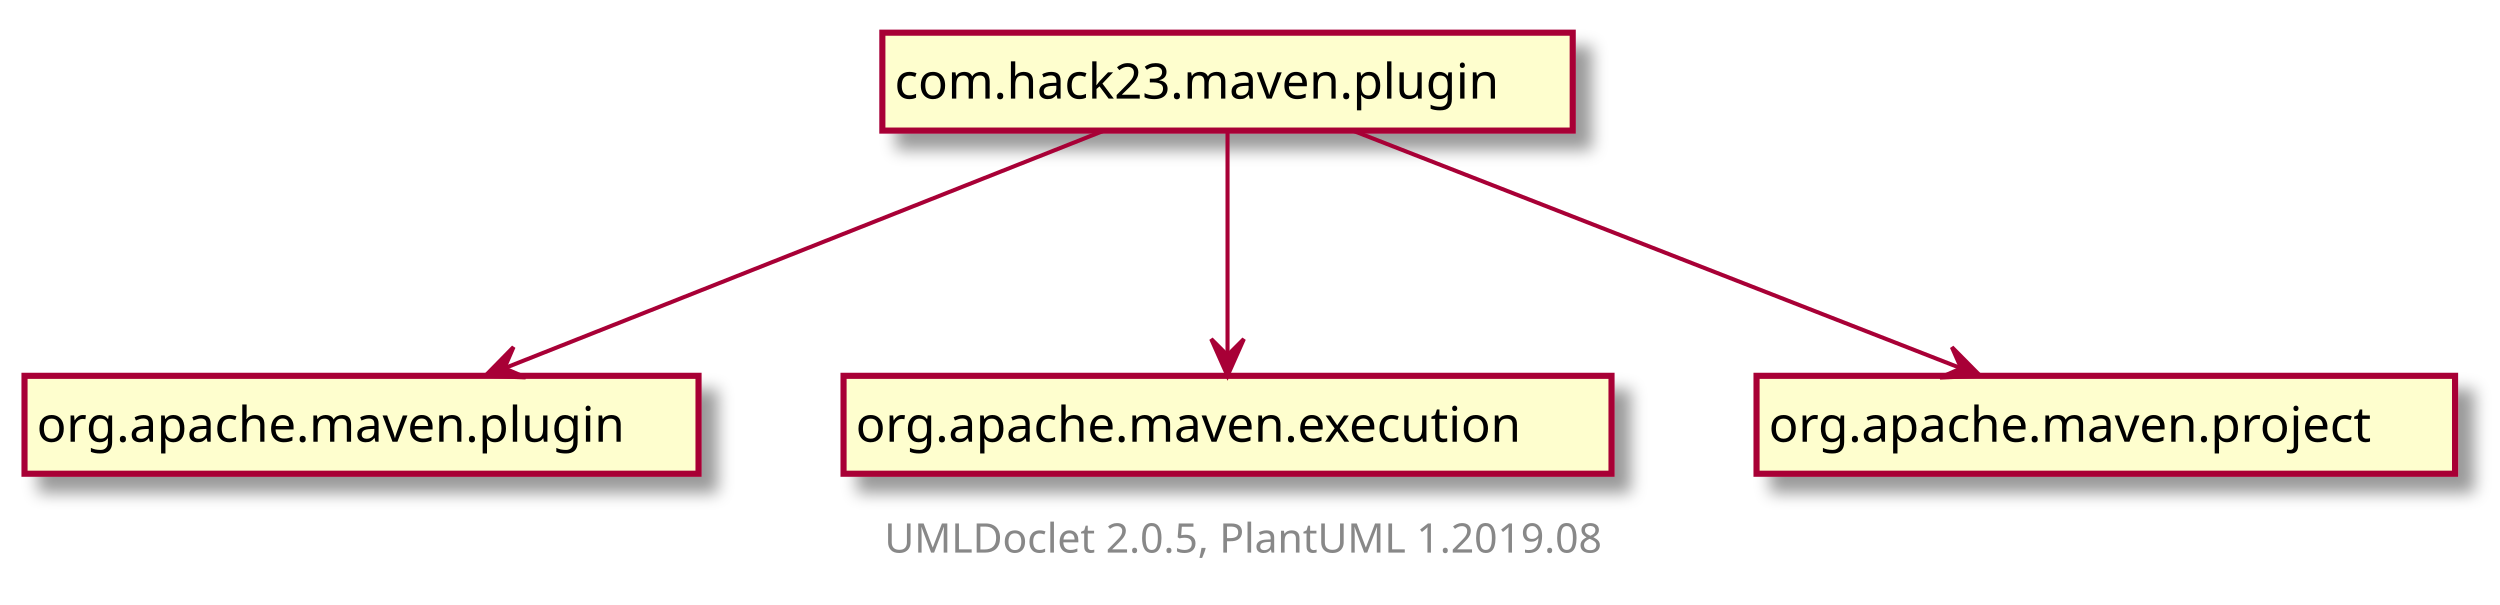
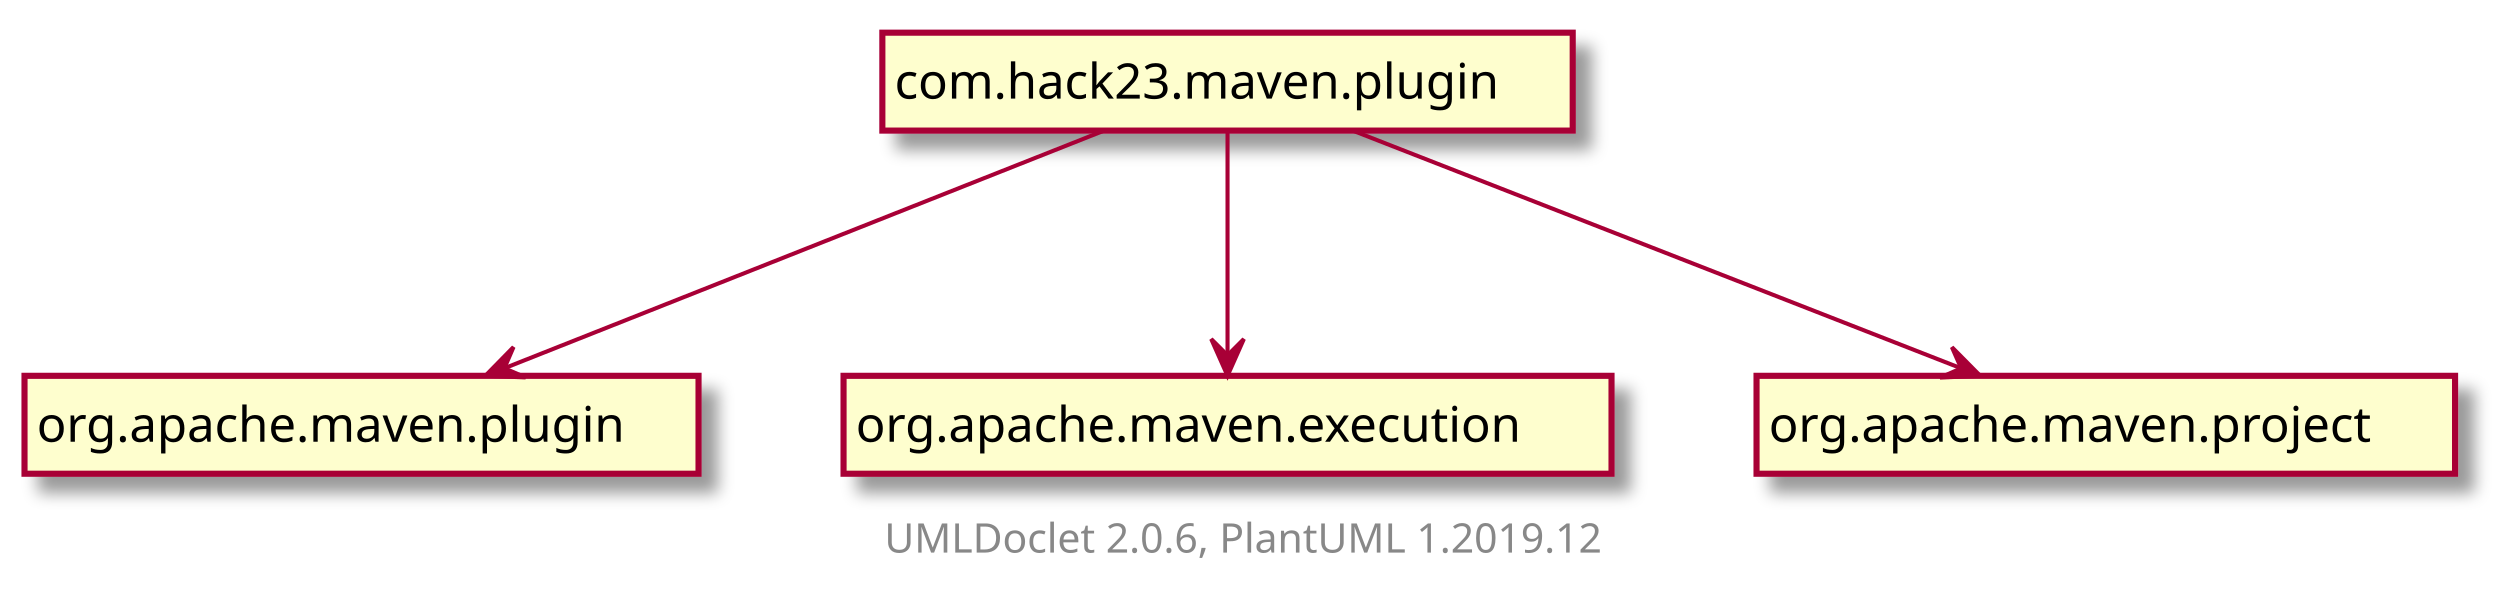
<svg xmlns="http://www.w3.org/2000/svg" xmlns:xlink="http://www.w3.org/1999/xlink" contentScriptType="application/ecmascript" contentStyleType="text/css" height="148px" preserveAspectRatio="none" style="width:612px;height:148px;" version="1.1" viewBox="0 0 612 148" width="612px" zoomAndPan="magnify">
  <defs>
-     <filter height="300%" id="fmhdj7lotrzta" width="300%" x="-1" y="-1">
+     <filter height="300%" id="f1gxa4lgkbo73c" width="300%" x="-1" y="-1">
      <feGaussianBlur result="blurOut" stdDeviation="2.0" />
      <feColorMatrix in="blurOut" result="blurOut2" type="matrix" values="0 0 0 0 0 0 0 0 0 0 0 0 0 0 0 0 0 0 .4 0" />
      <feOffset dx="4.0" dy="4.0" in="blurOut2" result="blurOut3" />
      <feBlend in="SourceGraphic" in2="blurOut3" mode="normal" />
    </filter>
  </defs>
  <g>
-     <a href="com/hack23/maven/plugin/package-summary.html" target="_top" xlink:actuate="onRequest" xlink:show="new" xlink:title="com/hack23/maven/plugin/package-summary.html" xlink:type="simple">
-       <rect fill="#FEFECE" filter="url(#fmhdj7lotrzta)" height="23.969" id="com.hack23.maven.plugin" style="stroke: #A80036; stroke-width: 1.5;" width="169" x="216" y="8" />
+     <a href="com/hack23/maven/plugin/package-summary.html" target="_top" title="com/hack23/maven/plugin/package-summary.html" xlink:actuate="onRequest" xlink:href="com/hack23/maven/plugin/package-summary.html" xlink:show="new" xlink:title="com/hack23/maven/plugin/package-summary.html" xlink:type="simple">
+       <rect fill="#FEFECE" filter="url(#f1gxa4lgkbo73c)" height="23.969" id="com.hack23.maven.plugin" style="stroke: #A80036; stroke-width: 1.5;" width="169" x="216" y="8" />
      <text fill="#000000" font-family="sans-serif" font-size="12" lengthAdjust="spacingAndGlyphs" textLength="163" x="219" y="24.139">com.hack23.maven.plugin</text>
    </a>
-     <rect fill="#FEFECE" filter="url(#fmhdj7lotrzta)" height="23.969" id="org.apache.maven.plugin" style="stroke: #A80036; stroke-width: 1.5;" width="165" x="6" y="92" />
+     <rect fill="#FEFECE" filter="url(#f1gxa4lgkbo73c)" height="23.969" id="org.apache.maven.plugin" style="stroke: #A80036; stroke-width: 1.5;" width="165" x="6" y="92" />
    <text fill="#000000" font-family="sans-serif" font-size="12" lengthAdjust="spacingAndGlyphs" textLength="159" x="9" y="108.139">org.apache.maven.plugin</text>
-     <rect fill="#FEFECE" filter="url(#fmhdj7lotrzta)" height="23.969" id="org.apache.maven.execution" style="stroke: #A80036; stroke-width: 1.5;" width="188" x="206.5" y="92" />
+     <rect fill="#FEFECE" filter="url(#f1gxa4lgkbo73c)" height="23.969" id="org.apache.maven.execution" style="stroke: #A80036; stroke-width: 1.5;" width="188" x="206.5" y="92" />
    <text fill="#000000" font-family="sans-serif" font-size="12" lengthAdjust="spacingAndGlyphs" textLength="182" x="209.5" y="108.139">org.apache.maven.execution</text>
-     <rect fill="#FEFECE" filter="url(#fmhdj7lotrzta)" height="23.969" id="org.apache.maven.project" style="stroke: #A80036; stroke-width: 1.5;" width="171" x="430" y="92" />
+     <rect fill="#FEFECE" filter="url(#f1gxa4lgkbo73c)" height="23.969" id="org.apache.maven.project" style="stroke: #A80036; stroke-width: 1.5;" width="171" x="430" y="92" />
    <text fill="#000000" font-family="sans-serif" font-size="12" lengthAdjust="spacingAndGlyphs" textLength="165" x="433" y="108.139">org.apache.maven.project</text>
-     <path d="M270.126,32.035 C231.399,47.38 164.571,73.859 123.673,90.063 " fill="none" id="com.hack23.maven.plugin-org.apache.maven.plugin" style="stroke: #A80036; stroke-width: 1.0;" />
+     <path d="M270.126,32.035 C231.399,47.38 164.571,73.859 123.673,90.063 " fill="none" id="com.hack23.maven.plugin-&gt;org.apache.maven.plugin" style="stroke: #A80036; stroke-width: 1.0;" />
    <polygon fill="#A80036" points="118.818,91.987,128.659,92.39,123.466,90.145,125.712,84.953,118.818,91.987" style="stroke: #A80036; stroke-width: 1.0;" />
-     <path d="M300.5,32.035 C300.5,46.382 300.5,70.462 300.5,86.777 " fill="none" id="com.hack23.maven.plugin-org.apache.maven.execution" style="stroke: #A80036; stroke-width: 1.0;" />
+     <path d="M300.5,32.035 C300.5,46.382 300.5,70.462 300.5,86.777 " fill="none" id="com.hack23.maven.plugin-&gt;org.apache.maven.execution" style="stroke: #A80036; stroke-width: 1.0;" />
    <polygon fill="#A80036" points="300.5,91.987,304.5,82.987,300.5,86.987,296.5,82.987,300.5,91.987" style="stroke: #A80036; stroke-width: 1.0;" />
-     <path d="M331.304,32.035 C370.659,47.411 438.629,73.966 480.082,90.162 " fill="none" id="com.hack23.maven.plugin-org.apache.maven.project" style="stroke: #A80036; stroke-width: 1.0;" />
+     <path d="M331.304,32.035 C370.659,47.411 438.629,73.966 480.082,90.162 " fill="none" id="com.hack23.maven.plugin-&gt;org.apache.maven.project" style="stroke: #A80036; stroke-width: 1.0;" />
    <polygon fill="#A80036" points="484.753,91.987,477.826,84.986,480.096,90.168,474.914,92.437,484.753,91.987" style="stroke: #A80036; stroke-width: 1.0;" />
-     <text fill="#888888" font-family="sans-serif" font-size="10" lengthAdjust="spacingAndGlyphs" textLength="186" x="216.5" y="135.282">UMLDoclet 2.0.5, PlantUML 1.2019.08</text>
+     <text fill="#888888" font-family="sans-serif" font-size="10" lengthAdjust="spacingAndGlyphs" textLength="186" x="216.5" y="135.282">UMLDoclet 2.0.6, PlantUML 1.2019.12</text>
  </g>
</svg>
